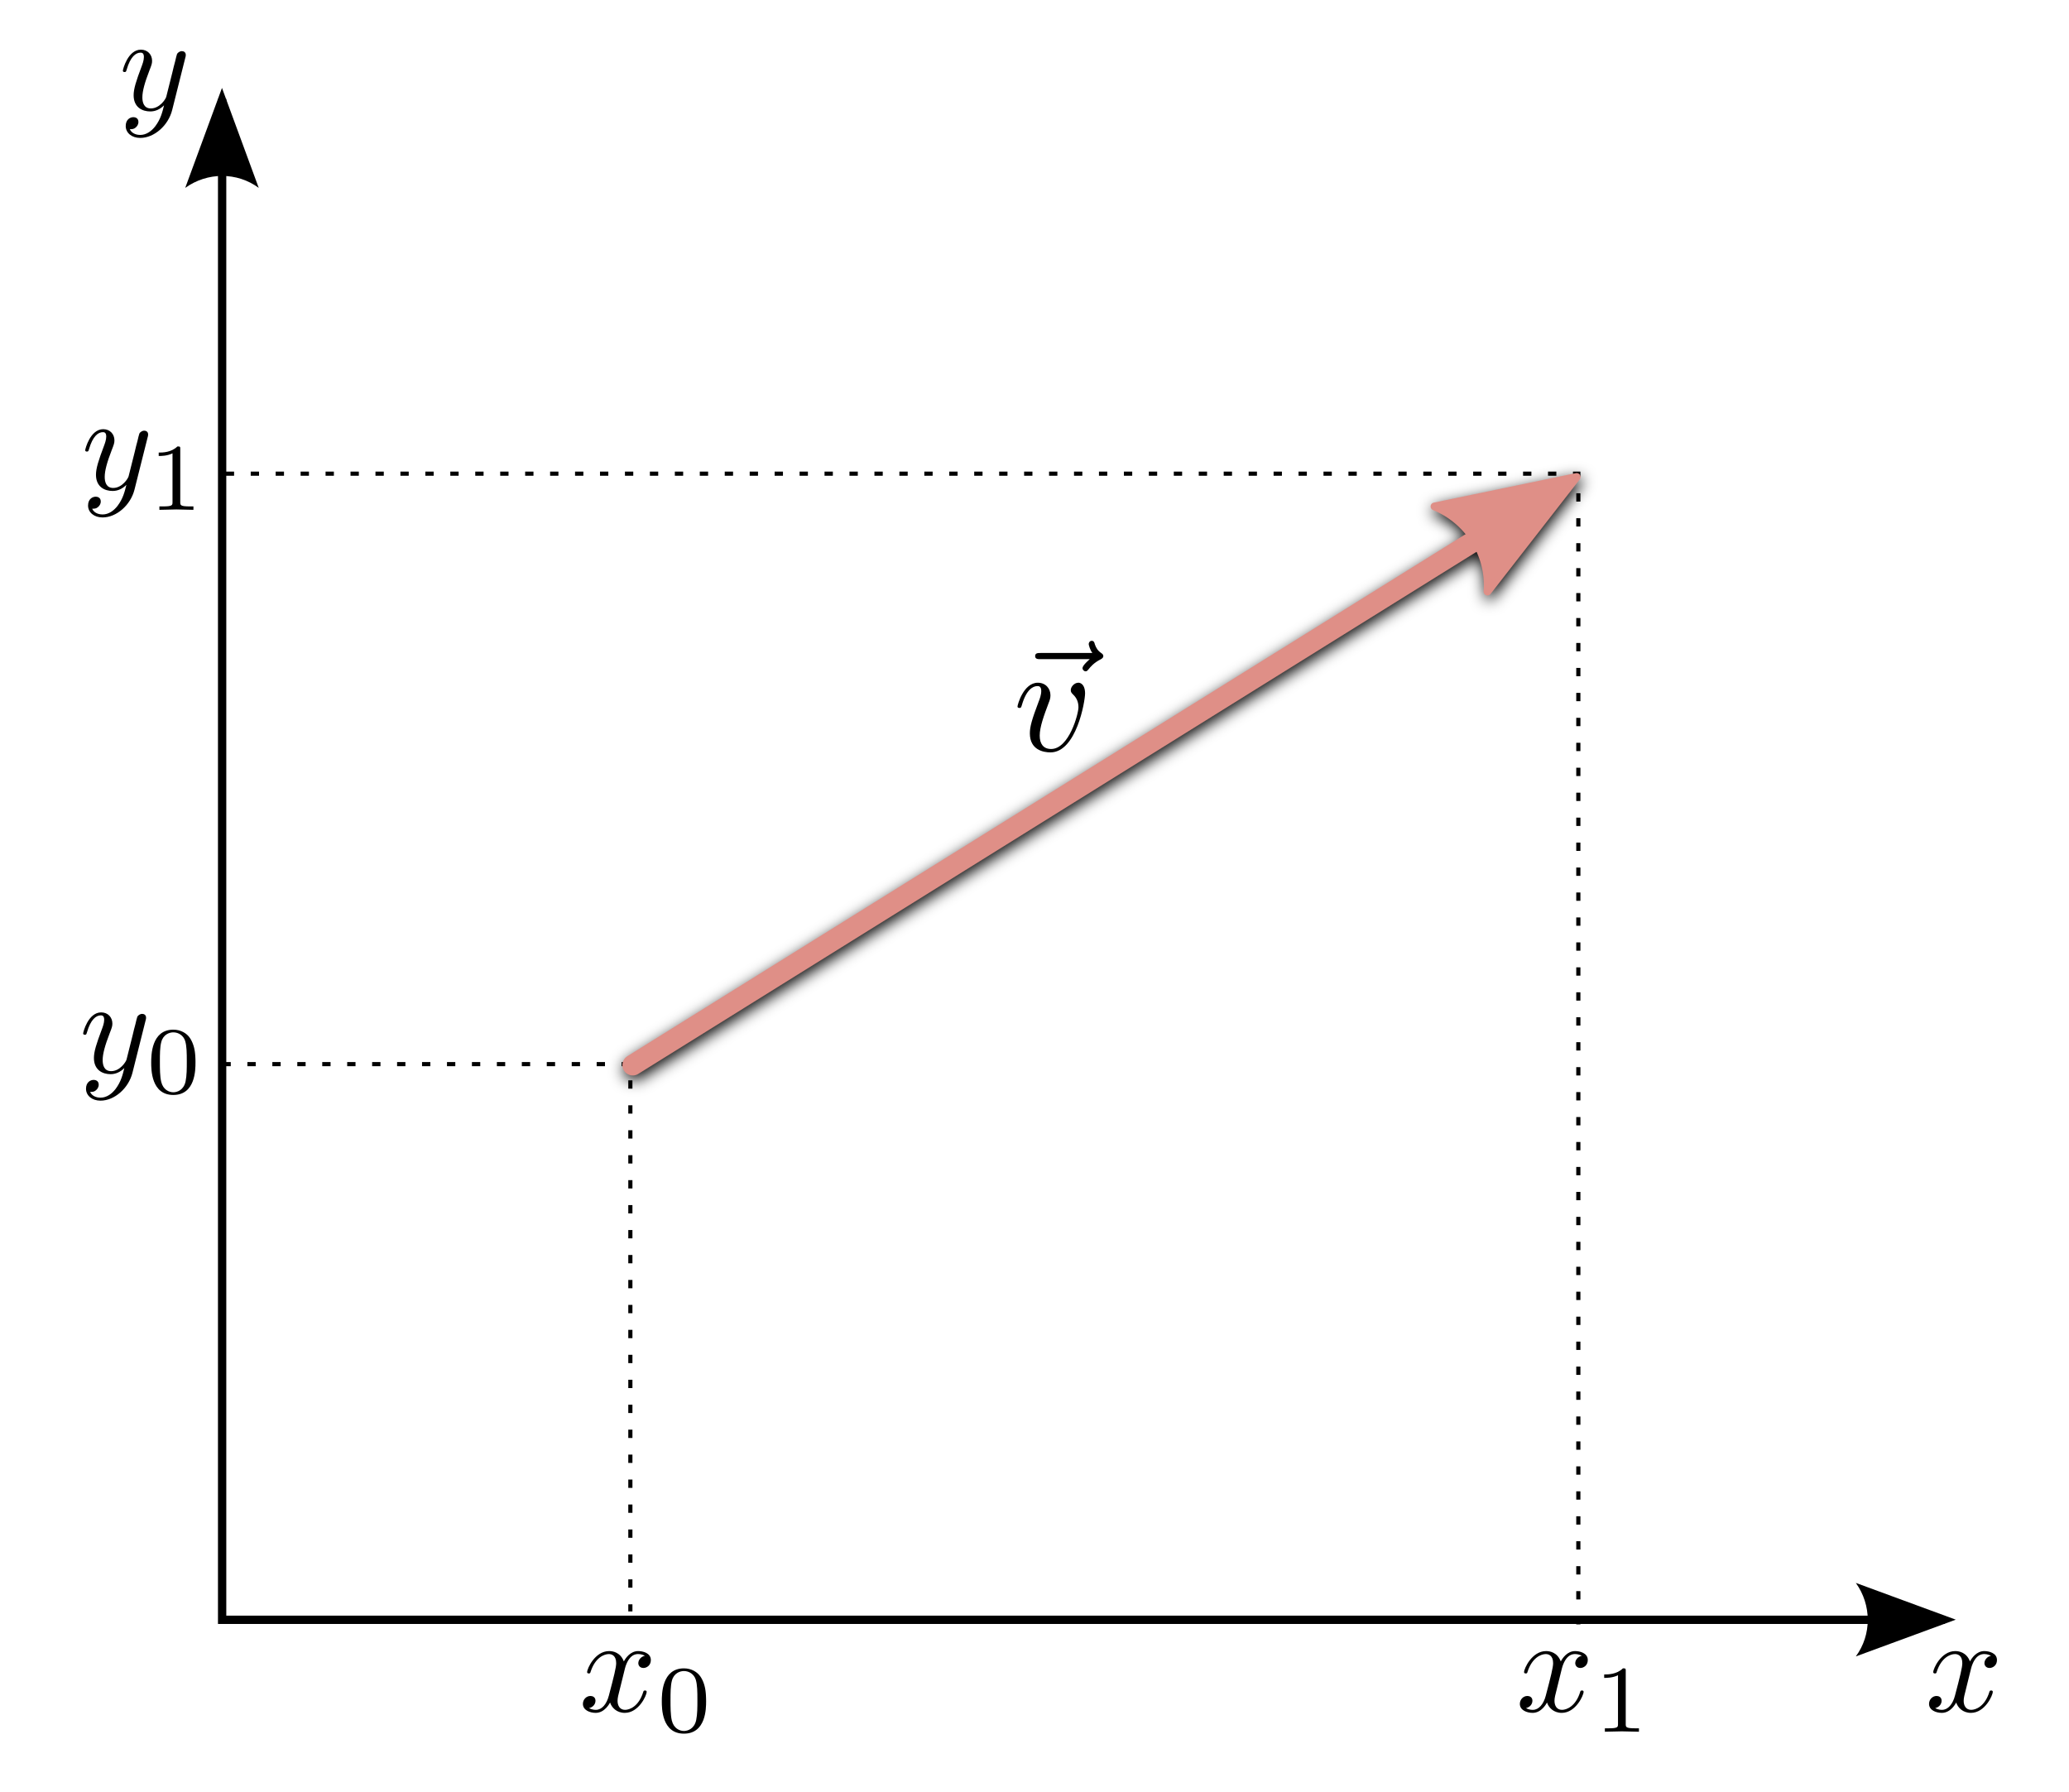
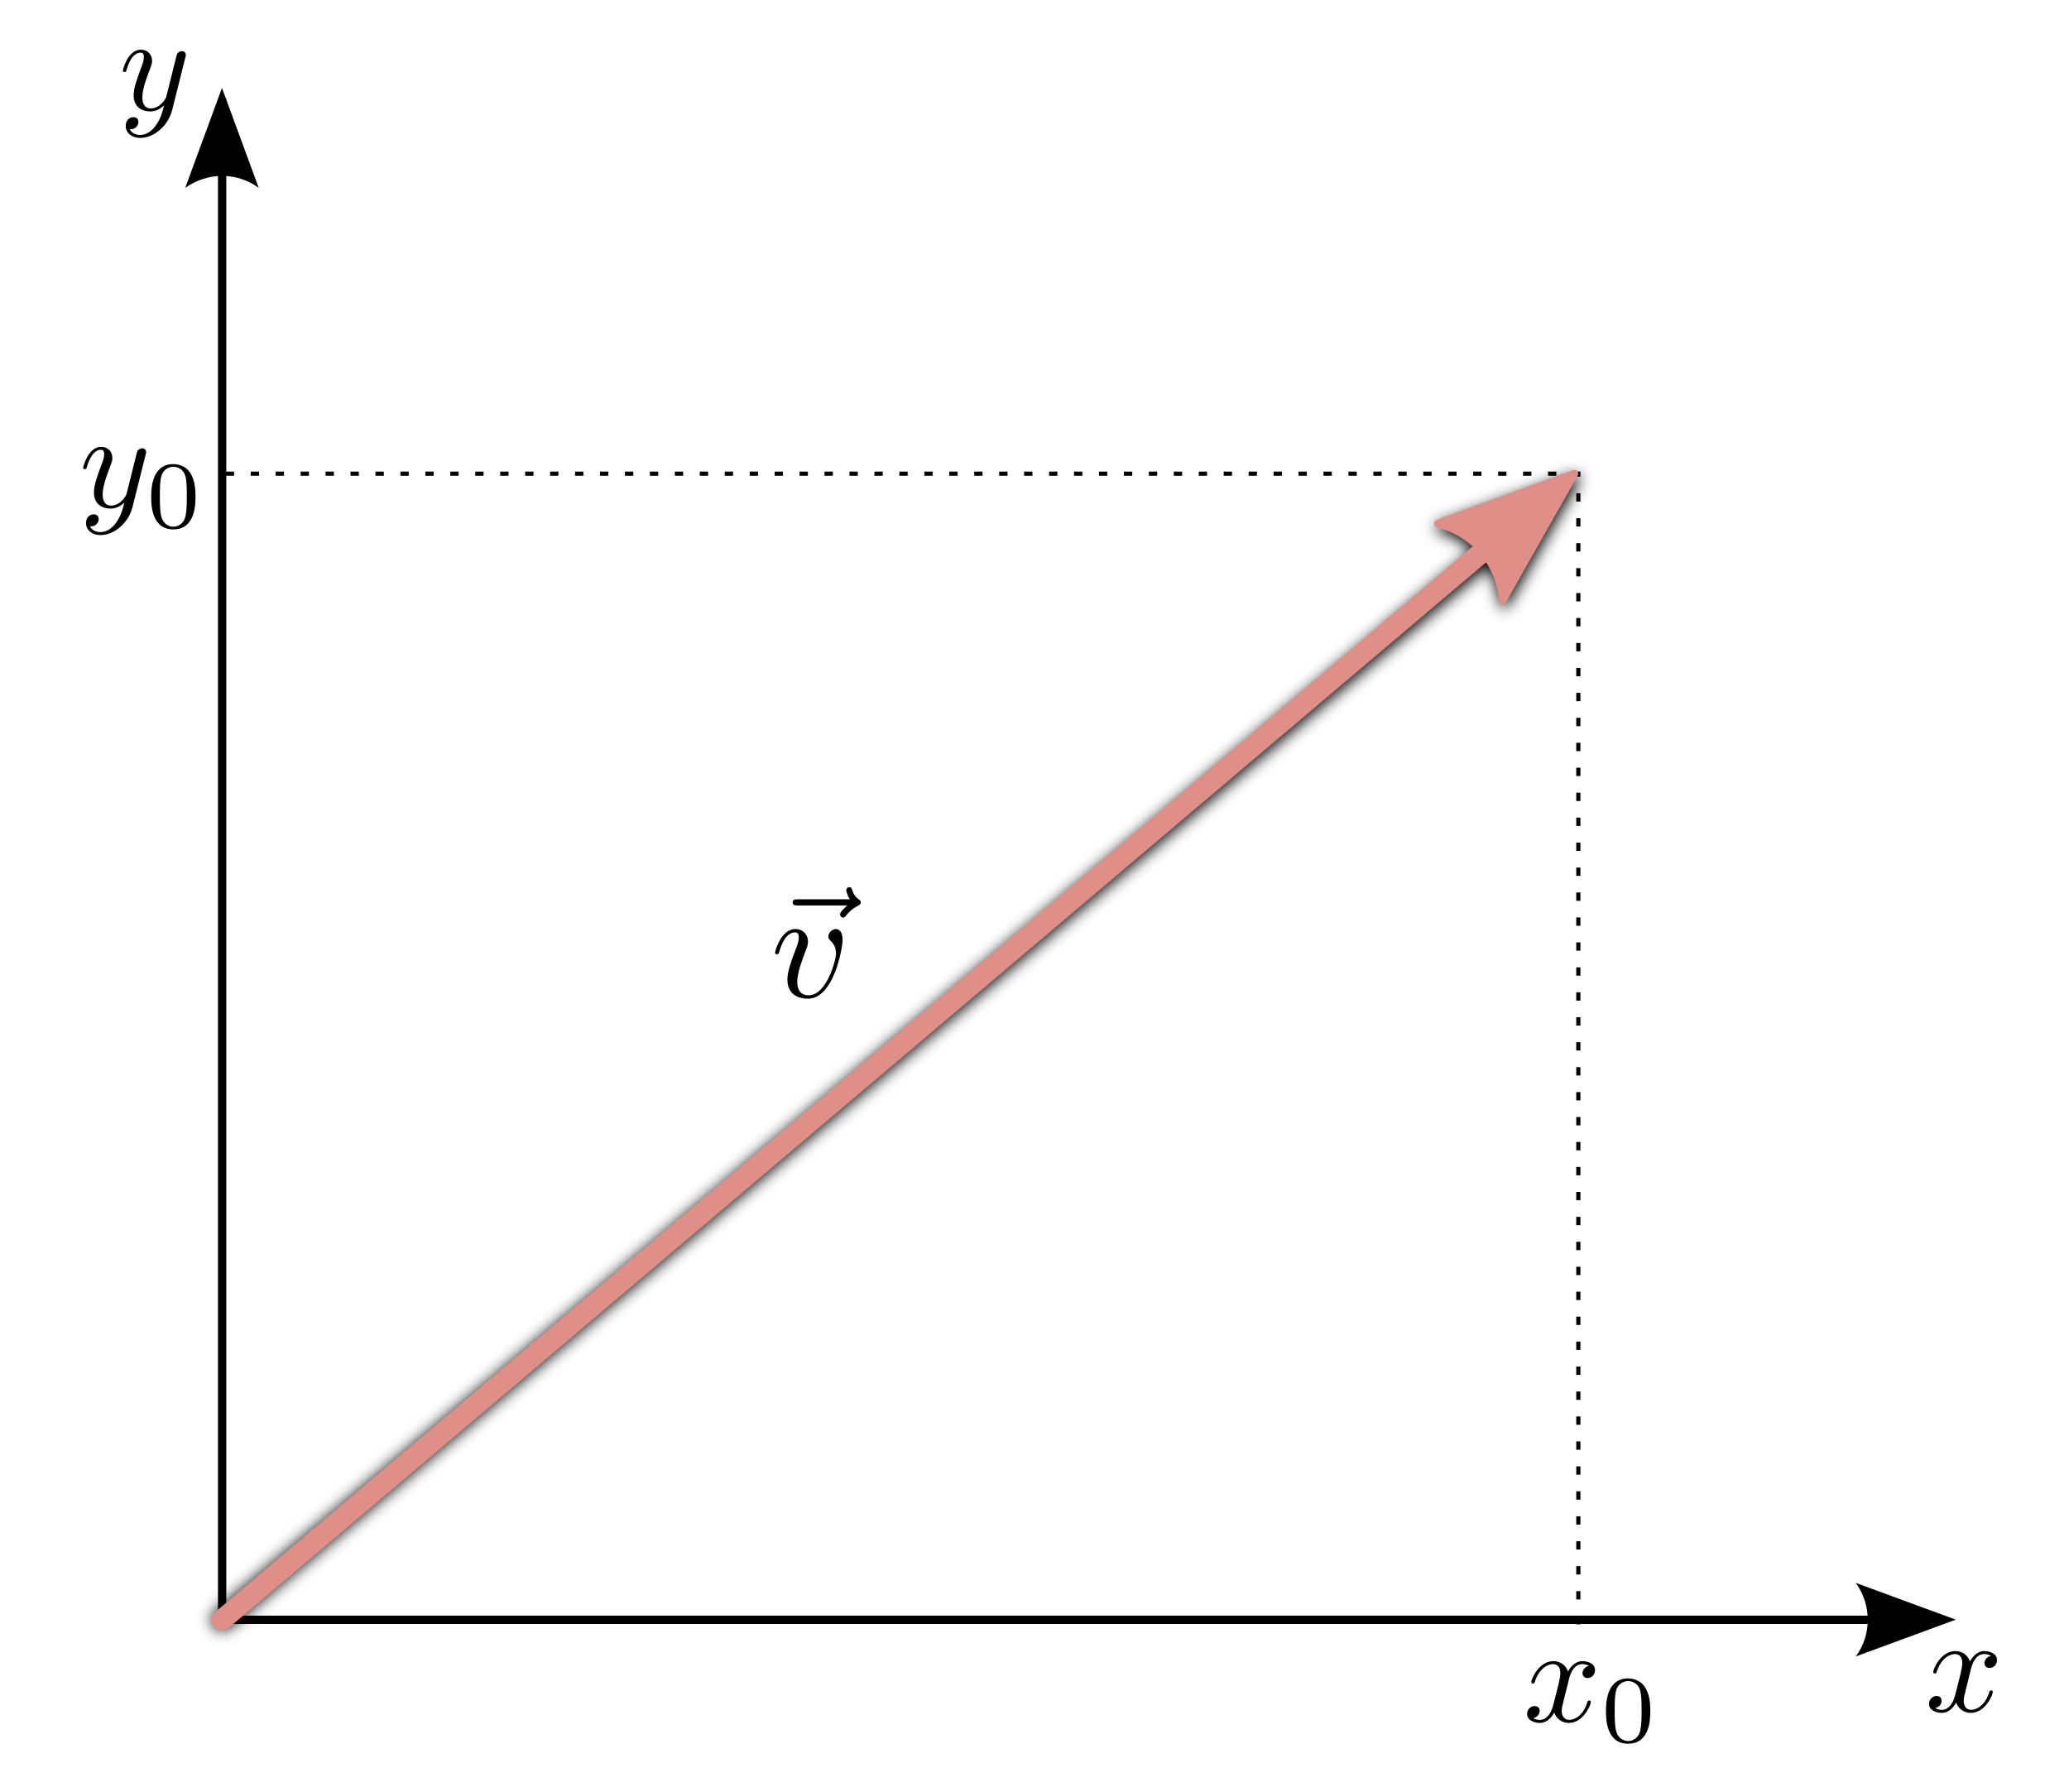
<svg xmlns="http://www.w3.org/2000/svg" width="497.594" height="430.885" id="svg2" version="1.1">
  <defs id="defs4">
    <marker orient="auto" refY="0.0" refX="0.0" id="Arrow2Mend" style="overflow:visible;">
      <path id="path4547" style="fill-rule:evenodd;stroke-width:0.625;stroke-linejoin:round;" d="M 8.719,4.034 L -2.207,0.016 L 8.719,-4.002 C 6.973,-1.63 6.983,1.616 8.719,4.034 z " transform="scale(0.6) rotate(180) translate(0,0)" />
    </marker>
    <marker orient="auto" refY="0.0" refX="0.0" id="Arrow1Mend" style="overflow:visible;">
      <path id="path4529" d="M 0.0,0.0 L 5.0,-5.0 L -12.5,0.0 L 5.0,5.0 L 0.0,0.0 z " style="fill-rule:evenodd;stroke:#000000;stroke-width:1.0pt;" transform="scale(0.4) rotate(180) translate(10,0)" />
    </marker>
    <marker orient="auto" refY="0" refX="0" id="Arrow2Lstart" style="overflow:visible">
      <path id="path3936" style="fill-rule:evenodd;stroke-width:0.625;stroke-linejoin:round" d="M 8.719,4.034 -2.207,0.016 8.719,-4.002 c -1.745,2.372 -1.735,5.617 -6e-7,8.035 z" transform="matrix(1.1,0,0,1.1,1.1,0)" />
    </marker>
    <marker orient="auto" refY="0" refX="0" id="Arrow2Lend" style="overflow:visible">
      <path id="path3939" style="fill-rule:evenodd;stroke-width:0.625;stroke-linejoin:round" d="M 8.719,4.034 -2.207,0.016 8.719,-4.002 c -1.745,2.372 -1.735,5.617 -6e-7,8.035 z" transform="matrix(-1.1,0,0,-1.1,-1.1,0)" />
    </marker>
    <marker orient="auto" refY="0" refX="0" id="Arrow1Lend" style="overflow:visible">
      <path id="path3762" d="M 0,0 5,-5 -12.5,0 5,5 0,0 z" style="fill-rule:evenodd;stroke:#000000;stroke-width:1pt" transform="matrix(-0.8,0,0,-0.8,-10,0)" />
    </marker>
    <marker orient="auto" refY="0" refX="0" id="Arrow1Lstart" style="overflow:visible">
      <path id="path3759" d="M 0,0 5,-5 -12.5,0 5,5 0,0 z" style="fill-rule:evenodd;stroke:#000000;stroke-width:1pt" transform="matrix(0.8,0,0,0.8,10,0)" />
    </marker>
    <marker orient="auto" refY="0" refX="0" id="Arrow2LendC" style="overflow:visible">
      <path id="path6982" style="stroke-linejoin:round;stroke:#6699cc;stroke-width:0.625;fill:#6699cc;fill-rule:evenodd" d="M 8.719,4.034 -2.207,0.016 8.719,-4.002 c -1.745,2.372 -1.735,5.617 -6e-7,8.035 z" transform="matrix(-1.1,0,0,-1.1,-1.1,0)" />
    </marker>
    <marker orient="auto" refY="0" refX="0" id="Arrow2LendCs" style="overflow:visible">
      <path id="path7087" style="stroke-linejoin:round;fill-rule:evenodd;stroke:#bec0fc;stroke-width:0.625;fill:#bec0fc" d="M 8.719,4.034 -2.207,0.016 8.719,-4.002 c -1.745,2.372 -1.735,5.617 -6e-7,8.035 z" transform="matrix(-1.1,0,0,-1.1,-1.1,0)" />
    </marker>
    <marker orient="auto" refY="0" refX="0" id="Arrow2LendCs-1" style="overflow:visible">
      <path id="path7087-5" style="fill:#bec0fc;fill-rule:evenodd;stroke:#bec0fc;stroke-width:0.625;stroke-linejoin:round" d="M 8.719,4.034 -2.207,0.016 8.719,-4.002 c -1.745,2.372 -1.735,5.617 -6e-7,8.035 z" transform="matrix(-1.1,0,0,-1.1,-1.1,0)" />
    </marker>
    <marker orient="auto" refY="0" refX="0" id="Arrow2LendCss" style="overflow:visible">
      <path id="path7414" style="stroke-linejoin:round;stroke:#000000;stroke-width:0.625;fill:#000000;fill-rule:evenodd" d="M 8.719,4.034 -2.207,0.016 8.719,-4.002 c -1.745,2.372 -1.735,5.617 -6e-7,8.035 z" transform="matrix(-1.1,0,0,-1.1,-1.1,0)" />
    </marker>
    <marker orient="auto" refY="0" refX="0" id="Arrow2LendCsD" style="overflow:visible">
      <path id="path7539" style="stroke-linejoin:round;stroke:#df8f87;stroke-width:0.625;fill:#df8f87;fill-rule:evenodd" d="M 8.719,4.034 -2.207,0.016 8.719,-4.002 c -1.745,2.372 -1.735,5.617 -6e-7,8.035 z" transform="matrix(-1.1,0,0,-1.1,-1.1,0)" />
    </marker>
    <marker orient="auto" refY="0.0" refX="0.0" id="Arrow2Mendn" style="overflow:visible;">
      <path id="path8476" style="stroke-linejoin:round;stroke:#df8f87;stroke-width:0.625;fill:#df8f87;fill-rule:evenodd" d="M 8.719,4.034 L -2.207,0.016 L 8.719,-4.002 C 6.973,-1.63 6.983,1.616 8.719,4.034 z " transform="scale(0.6) rotate(180) translate(0,0)" />
    </marker>
    <marker orient="auto" refY="0" refX="0" id="Arrow2Mendn-9" style="overflow:visible">
      <path id="path8476-1" style="fill:#df8f87;fill-rule:evenodd;stroke:#df8f87;stroke-width:0.625;stroke-linejoin:round" d="M 8.719,4.034 -2.207,0.016 8.719,-4.002 c -1.745,2.372 -1.735,5.617 -6e-7,8.035 z" transform="scale(-0.6,-0.6)" />
    </marker>
    <marker orient="auto" refY="0.0" refX="0.0" id="Arrow2MendnH" style="overflow:visible;">
      <path id="path8639" style="stroke-linejoin:round;fill-rule:evenodd;stroke:#000000;stroke-width:0.625;fill:#000000" d="M 8.719,4.034 L -2.207,0.016 L 8.719,-4.002 C 6.973,-1.63 6.983,1.616 8.719,4.034 z " transform="scale(0.6) rotate(180) translate(0,0)" />
    </marker>
    <filter id="filter8749">
      <feGaussianBlur stdDeviation="1.796" id="feGaussianBlur8751" />
    </filter>
  </defs>
  <g id="layer1" transform="translate(-78.00696,-157.139)">
-     <path style="fill:none;stroke:#000000;stroke-width:5;stroke-linecap:round;stroke-linejoin:miter;stroke-miterlimit:0;stroke-opacity:1;stroke-dasharray:none;marker-end:url(#Arrow2MendnH);filter:url(#filter8749)" d="M 230.543,414.355 451.956,276.474" id="path4753-8" />
+     <g id="g5019" transform="matrix(0.6195245,0,0,0.6195245,-87.67769,57.60809)">
+       <g id="g5021" transform="matrix(1.062992,0,0,-1.062992,-186.0236,789.2717)" xml:space="preserve" stroke-miterlimit="10.433" font-style="normal" font-variant="normal" font-weight="normal" font-stretch="normal" font-size-adjust="none" letter-spacing="normal" word-spacing="normal" style="font-style:normal;font-variant:normal;font-weight:normal;font-stretch:normal;letter-spacing:normal;word-spacing:normal;text-anchor:start;fill:none;stroke:#000000;stroke-width:1.614;stroke-linecap:butt;stroke-linejoin:miter;stroke-miterlimit:10.433;stroke-dasharray:none;stroke-dashoffset:0;stroke-opacity:1">
+         <path d="m 479.74,425.18 0.01,0.04 0.01,0.03 0.01,0.06 0.02,0.05 0.01,0.06 0.01,0.05 0.02,0.04 0.01,0.05 0.01,0.04 0.01,0.04 v 0.04 l 0.01,0.04 0.01,0.04 0.01,0.03 v 0.03 l 0.01,0.03 v 0.03 l 0.01,0.03 v 0.03 l 0.01,0.05 v 0.06 0.05 0.05 l 0.01,0.05 v 0.03 0.03 0.03 0.03 c 0,0.91 -0.69,1.35 -1.44,1.35 -0.5,0 -1.3,-0.3 -1.75,-1.05 -0.1,-0.25 -0.5,-1.78 -0.69,-2.69 -0.36,-1.29 -0.7,-2.64 -1,-3.98 l -2.25,-8.97 c -0.19,-0.75 -2.33,-4.23 -5.62,-4.23 -2.54,0 -3.1,2.18 -3.1,4.03 0,2.29 0.86,5.39 2.55,9.76 0.8,2.05 1,2.6 1,3.6 0,2.23 -1.59,4.07 -4.09,4.07 -4.74,0 -6.58,-7.21 -6.58,-7.67 0,-0.5 0.5,-0.5 0.61,-0.5 0.5,0 0.54,0.11 0.79,0.91 1.35,4.69 3.33,6.17 5.03,6.17 0.4,0 1.25,0 1.25,-1.59 0,-1.25 -0.5,-2.53 -0.85,-3.49 -1.99,-5.28 -2.9,-8.12 -2.9,-10.47 0,-4.42 3.15,-5.92 6.08,-5.92 1.96,0 3.64,0.85 5.03,2.24 -0.64,-2.58 -1.23,-5.03 -3.23,-7.68 -1.3,-1.68 -3.19,-3.14 -5.48,-3.14 -0.69,0 -2.94,0.16 -3.79,2.1 0.8,0 1.46,0 2.14,0.61 0.5,0.43 1,1.09 1,2.03 0,1.55 -1.34,1.75 -1.84,1.75 -1.14,0 -2.8,-0.8 -2.8,-3.24 0,-2.5 2.21,-4.34 5.29,-4.34 5.14,0 10.26,4.55 11.67,10.17 z" id="path5023" style="fill:#000000;stroke-width:0" />
+         <path d="m 497.98,409.87 v 0.71 l -0.02,0.68 -0.03,0.66 -0.04,0.64 -0.06,0.62 -0.07,0.6 -0.09,0.57 -0.11,0.56 -0.13,0.55 -0.15,0.53 -0.17,0.51 -0.19,0.5 -0.21,0.49 -0.24,0.48 -0.26,0.47 -0.14,0.23 -0.15,0.23 c -1.08,1.61 -3.23,3 -6.03,3 v -0.98 c 1.89,0 3.7,-1.14 4.33,-3.17 0.56,-1.88 0.59,-4.39 0.59,-7.43 0,-2.57 0,-5.15 -0.45,-7.34 -0.7,-3.17 -3.06,-3.94 -4.47,-3.94 v 0 c -1.59,0 -3.72,0.94 -4.42,3.8 -0.49,2.05 -0.49,4.91 -0.49,7.48 0,2.55 0,5.21 0.52,7.11 0.73,2.75 2.97,3.49 4.39,3.49 v 0.98 c -8.08,0 -8.08,-9.51 -8.08,-12.03 0,-2.5 0,-11.81 8.08,-11.81 8.09,0 8.09,9.31 8.09,11.81 z" id="path5025" style="fill:#000000;stroke-width:0" />
+       </g>
+     </g>
+     <path style="fill:none;stroke:#000000;stroke-width:5;stroke-linecap:round;stroke-linejoin:miter;stroke-miterlimit:0;stroke-dasharray:none;stroke-opacity:1;marker-end:url(#Arrow2MendnH);filter:url(#filter8749)" d="M 131.429,546.648 451.956,276.474" id="path4753-8" />
    <path style="fill:none;stroke:#000000;stroke-width:2;stroke-linecap:butt;stroke-linejoin:miter;stroke-miterlimit:4;stroke-opacity:1;stroke-dasharray:none;marker-start:url(#Arrow2Lstart);marker-end:url(#Arrow2Lend)" d="m 131.429,180.934 0,365.714 414.286,0" id="path2985" />
    <g id="g4950" transform="matrix(0.6195245,0,0,0.6195245,356.2555,347.1928)">
      <g id="content" transform="matrix(1.062992,0,0,-1.062992,-186.0236,789.2717)" xml:space="preserve" stroke-miterlimit="10.433" font-style="normal" font-variant="normal" font-weight="normal" font-stretch="normal" font-size-adjust="none" letter-spacing="normal" word-spacing="normal" style="font-style:normal;font-variant:normal;font-weight:normal;font-stretch:normal;letter-spacing:normal;word-spacing:normal;text-anchor:start;fill:none;stroke:#000000;stroke-width:1.614;stroke-linecap:butt;stroke-linejoin:miter;stroke-miterlimit:10.433;stroke-opacity:1;stroke-dasharray:none;stroke-dashoffset:0">
        <path d="m 472.16,421.25 0.03,0.13 0.04,0.15 0.04,0.16 0.04,0.18 0.06,0.19 0.06,0.21 0.06,0.22 0.07,0.22 0.08,0.23 0.09,0.24 0.1,0.25 0.1,0.24 0.11,0.25 0.12,0.25 0.13,0.25 0.14,0.25 0.15,0.24 0.15,0.24 0.17,0.23 0.18,0.22 0.18,0.22 0.2,0.2 0.21,0.19 0.22,0.18 0.23,0.16 0.25,0.14 0.12,0.07 0.13,0.06 0.14,0.05 0.13,0.05 0.14,0.05 0.14,0.04 0.15,0.03 0.15,0.03 0.15,0.02 0.16,0.02 0.16,0.01 0.16,0 c 0.25,0 1.44,0 2.48,-0.64 -1.39,-0.25 -2.39,-1.5 -2.39,-2.69 0,-0.79 0.55,-1.75 1.89,-1.75 1.1,0 2.69,0.89 2.69,2.89 0,2.6 -2.94,3.28 -4.63,3.28 -2.89,0 -4.64,-2.64 -5.23,-3.78 -1.25,3.28 -3.94,3.78 -5.37,3.78 -5.19,0 -8.04,-6.42 -8.04,-7.67 0,-0.5 0.5,-0.5 0.61,-0.5 0.39,0 0.55,0.11 0.64,0.55 1.69,5.28 4.99,6.53 6.68,6.53 0.95,0 2.68,-0.44 2.68,-3.33 0,-1.54 -0.84,-4.89 -2.68,-11.86 -0.8,-3.09 -2.54,-5.18 -4.74,-5.18 -0.3,0 -1.44,0 -2.48,0.65 1.25,0.24 2.34,1.28 2.34,2.69 0,1.34 -1.09,1.73 -1.84,1.73 -1.5,0 -2.75,-1.29 -2.75,-2.89 0,-2.28 2.5,-3.28 4.68,-3.28 3.3,0 5.08,3.49 5.24,3.78 0.59,-1.84 2.39,-3.78 5.37,-3.78 5.14,0 7.99,6.42 7.99,7.67 0,0.5 -0.45,0.5 -0.61,0.5 -0.44,0 -0.55,-0.2 -0.64,-0.54 -1.64,-5.33 -5.03,-6.53 -6.63,-6.53 -1.95,0 -2.75,1.59 -2.75,3.29 0,1.1 0.3,2.19 0.86,4.38 z" id="path4953" style="fill:#000000;stroke-width:0" />
      </g>
    </g>
    <g id="g4981" transform="matrix(0.6195245,0,0,0.6195245,-78.12743,-37.89548)">
      <g word-spacing="normal" letter-spacing="normal" font-size-adjust="none" font-stretch="normal" font-weight="normal" font-variant="normal" font-style="normal" stroke-miterlimit="10.433" xml:space="preserve" transform="matrix(1.062992,0,0,-1.062992,-186.0236,789.2717)" id="g4983" style="font-style:normal;font-variant:normal;font-weight:normal;font-stretch:normal;letter-spacing:normal;word-spacing:normal;text-anchor:start;fill:none;stroke:#000000;stroke-width:1.614;stroke-linecap:butt;stroke-linejoin:miter;stroke-miterlimit:10.433;stroke-opacity:1;stroke-dasharray:none;stroke-dashoffset:0">
        <path id="path4985" d="m 479.74,425.18 0.01,0.04 0.01,0.03 0.01,0.06 0.02,0.05 0.01,0.06 0.01,0.05 0.02,0.04 0.01,0.05 0.01,0.04 0.01,0.04 0,0.04 0.01,0.04 0.01,0.04 0.01,0.03 0,0.03 0.01,0.03 0,0.03 0.01,0.03 0,0.03 0.01,0.05 0,0.06 0,0.05 0,0.05 0.01,0.05 0,0.03 0,0.03 0,0.03 0,0.03 c 0,0.91 -0.69,1.35 -1.44,1.35 -0.5,0 -1.3,-0.3 -1.75,-1.05 -0.1,-0.25 -0.5,-1.78 -0.69,-2.69 -0.36,-1.29 -0.7,-2.64 -1,-3.98 l -2.25,-8.97 c -0.19,-0.75 -2.33,-4.23 -5.62,-4.23 -2.54,0 -3.1,2.18 -3.1,4.03 0,2.29 0.86,5.39 2.55,9.76 0.8,2.05 1,2.6 1,3.6 0,2.23 -1.59,4.07 -4.09,4.07 -4.74,0 -6.58,-7.21 -6.58,-7.67 0,-0.5 0.5,-0.5 0.61,-0.5 0.5,0 0.54,0.11 0.79,0.91 1.35,4.69 3.33,6.17 5.03,6.17 0.4,0 1.25,0 1.25,-1.59 0,-1.25 -0.5,-2.53 -0.85,-3.49 -1.99,-5.28 -2.9,-8.12 -2.9,-10.47 0,-4.42 3.15,-5.92 6.08,-5.92 1.96,0 3.64,0.85 5.03,2.24 -0.64,-2.58 -1.23,-5.03 -3.23,-7.68 -1.3,-1.68 -3.19,-3.14 -5.48,-3.14 -0.69,0 -2.94,0.16 -3.79,2.1 0.8,0 1.46,0 2.14,0.61 0.5,0.43 1,1.09 1,2.03 0,1.55 -1.34,1.75 -1.84,1.75 -1.14,0 -2.8,-0.8 -2.8,-3.24 0,-2.5 2.21,-4.34 5.29,-4.34 5.14,0 10.26,4.55 11.67,10.17 z" style="fill:#000000;stroke-width:0" />
      </g>
    </g>
-     <g id="g5019" transform="matrix(0.6195245,0,0,0.6195245,-87.67769,193.6081)">
-       <g id="g5021" transform="matrix(1.062992,0,0,-1.062992,-186.0236,789.2717)" xml:space="preserve" stroke-miterlimit="10.433" font-style="normal" font-variant="normal" font-weight="normal" font-stretch="normal" font-size-adjust="none" letter-spacing="normal" word-spacing="normal" style="font-style:normal;font-variant:normal;font-weight:normal;font-stretch:normal;letter-spacing:normal;word-spacing:normal;text-anchor:start;fill:none;stroke:#000000;stroke-width:1.614;stroke-linecap:butt;stroke-linejoin:miter;stroke-miterlimit:10.433;stroke-opacity:1;stroke-dasharray:none;stroke-dashoffset:0">
-         <path d="m 479.74,425.18 0.01,0.04 0.01,0.03 0.01,0.06 0.02,0.05 0.01,0.06 0.01,0.05 0.02,0.04 0.01,0.05 0.01,0.04 0.01,0.04 0,0.04 0.01,0.04 0.01,0.04 0.01,0.03 0,0.03 0.01,0.03 0,0.03 0.01,0.03 0,0.03 0.01,0.05 0,0.06 0,0.05 0,0.05 0.01,0.05 0,0.03 0,0.03 0,0.03 0,0.03 c 0,0.91 -0.69,1.35 -1.44,1.35 -0.5,0 -1.3,-0.3 -1.75,-1.05 -0.1,-0.25 -0.5,-1.78 -0.69,-2.69 -0.36,-1.29 -0.7,-2.64 -1,-3.98 l -2.25,-8.97 c -0.19,-0.75 -2.33,-4.23 -5.62,-4.23 -2.54,0 -3.1,2.18 -3.1,4.03 0,2.29 0.86,5.39 2.55,9.76 0.8,2.05 1,2.6 1,3.6 0,2.23 -1.59,4.07 -4.09,4.07 -4.74,0 -6.58,-7.21 -6.58,-7.67 0,-0.5 0.5,-0.5 0.61,-0.5 0.5,0 0.54,0.11 0.79,0.91 1.35,4.69 3.33,6.17 5.03,6.17 0.4,0 1.25,0 1.25,-1.59 0,-1.25 -0.5,-2.53 -0.85,-3.49 -1.99,-5.28 -2.9,-8.12 -2.9,-10.47 0,-4.42 3.15,-5.92 6.08,-5.92 1.96,0 3.64,0.85 5.03,2.24 -0.64,-2.58 -1.23,-5.03 -3.23,-7.68 -1.3,-1.68 -3.19,-3.14 -5.48,-3.14 -0.69,0 -2.94,0.16 -3.79,2.1 0.8,0 1.46,0 2.14,0.61 0.5,0.43 1,1.09 1,2.03 0,1.55 -1.34,1.75 -1.84,1.75 -1.14,0 -2.8,-0.8 -2.8,-3.24 0,-2.5 2.21,-4.34 5.29,-4.34 5.14,0 10.26,4.55 11.67,10.17 z" id="path5023" style="fill:#000000;stroke-width:0" />
-         <path d="m 497.98,409.87 0,0.71 -0.02,0.68 -0.03,0.66 -0.04,0.64 -0.06,0.62 -0.07,0.6 -0.09,0.57 -0.11,0.56 -0.13,0.55 -0.15,0.53 -0.17,0.51 -0.19,0.5 -0.21,0.49 -0.24,0.48 -0.26,0.47 -0.14,0.23 -0.15,0.23 c -1.08,1.61 -3.23,3 -6.03,3 v -0.98 c 1.89,0 3.7,-1.14 4.33,-3.17 0.56,-1.88 0.59,-4.39 0.59,-7.43 0,-2.57 0,-5.15 -0.45,-7.34 -0.7,-3.17 -3.06,-3.94 -4.47,-3.94 h 0 c -1.59,0 -3.72,0.94 -4.42,3.8 -0.49,2.05 -0.49,4.91 -0.49,7.48 0,2.55 0,5.21 0.52,7.11 0.73,2.75 2.97,3.49 4.39,3.49 v 0.98 c -8.08,0 -8.08,-9.51 -8.08,-12.03 0,-2.5 0,-11.81 8.08,-11.81 8.09,0 8.09,9.31 8.09,11.81 z" id="path5025" style="fill:#000000;stroke-width:0" />
+     <g id="g5187" transform="matrix(0.6195245,0,0,0.6195245,259.5876,349.6121)">
+       <g word-spacing="normal" letter-spacing="normal" font-size-adjust="none" font-stretch="normal" font-weight="normal" font-variant="normal" font-style="normal" stroke-miterlimit="10.433" xml:space="preserve" transform="matrix(1.062992,0,0,-1.062992,-186.0236,789.2717)" id="g5189" style="font-style:normal;font-variant:normal;font-weight:normal;font-stretch:normal;letter-spacing:normal;word-spacing:normal;text-anchor:start;fill:none;stroke:#000000;stroke-width:1.614;stroke-linecap:butt;stroke-linejoin:miter;stroke-miterlimit:10.433;stroke-dasharray:none;stroke-dashoffset:0;stroke-opacity:1">
+         <path id="path5191" d="m 472.16,421.25 0.03,0.13 0.04,0.15 0.04,0.16 0.04,0.18 0.06,0.19 0.06,0.21 0.06,0.22 0.07,0.22 0.08,0.23 0.09,0.24 0.1,0.25 0.1,0.24 0.11,0.25 0.12,0.25 0.13,0.25 0.14,0.25 0.15,0.24 0.15,0.24 0.17,0.23 0.18,0.22 0.18,0.22 0.2,0.2 0.21,0.19 0.22,0.18 0.23,0.16 0.25,0.14 0.12,0.07 0.13,0.06 0.14,0.05 0.13,0.05 0.14,0.05 0.14,0.04 0.15,0.03 0.15,0.03 0.15,0.02 0.16,0.02 0.16,0.01 h 0.16 c 0.25,0 1.44,0 2.48,-0.64 -1.39,-0.25 -2.39,-1.5 -2.39,-2.69 0,-0.79 0.55,-1.75 1.89,-1.75 1.1,0 2.69,0.89 2.69,2.89 0,2.6 -2.94,3.28 -4.63,3.28 -2.89,0 -4.64,-2.64 -5.23,-3.78 -1.25,3.28 -3.94,3.78 -5.37,3.78 -5.19,0 -8.04,-6.42 -8.04,-7.67 0,-0.5 0.5,-0.5 0.61,-0.5 0.39,0 0.55,0.11 0.64,0.55 1.69,5.28 4.99,6.53 6.68,6.53 0.95,0 2.68,-0.44 2.68,-3.33 0,-1.54 -0.84,-4.89 -2.68,-11.86 -0.8,-3.09 -2.54,-5.18 -4.74,-5.18 -0.3,0 -1.44,0 -2.48,0.65 1.25,0.24 2.34,1.28 2.34,2.69 0,1.34 -1.09,1.73 -1.84,1.73 -1.5,0 -2.75,-1.29 -2.75,-2.89 0,-2.28 2.5,-3.28 4.68,-3.28 3.3,0 5.08,3.49 5.24,3.78 0.59,-1.84 2.39,-3.78 5.37,-3.78 5.14,0 7.99,6.42 7.99,7.67 0,0.5 -0.45,0.5 -0.61,0.5 -0.44,0 -0.55,-0.2 -0.64,-0.54 -1.64,-5.33 -5.03,-6.53 -6.63,-6.53 -1.95,0 -2.75,1.59 -2.75,3.29 0,1.1 0.3,2.19 0.86,4.38 z" style="fill:#000000;stroke-width:0" />
+         <path id="path5193" d="m 501.95,409.87 -0.01,0.71 -0.02,0.68 -0.03,0.66 -0.04,0.64 -0.06,0.62 -0.07,0.6 -0.09,0.57 -0.11,0.56 -0.13,0.55 -0.15,0.53 -0.17,0.51 -0.19,0.5 -0.21,0.49 -0.24,0.48 -0.26,0.47 -0.14,0.23 -0.15,0.23 c -1.08,1.61 -3.23,3 -6.03,3 v -0.98 c 1.89,0 3.7,-1.14 4.33,-3.17 0.56,-1.88 0.59,-4.39 0.59,-7.43 0,-2.57 0,-5.15 -0.45,-7.34 -0.7,-3.17 -3.06,-3.94 -4.47,-3.94 v 0 c -1.59,0 -3.72,0.94 -4.42,3.8 -0.48,2.05 -0.48,4.91 -0.48,7.48 0,2.55 0,5.21 0.51,7.11 0.74,2.75 2.97,3.49 4.39,3.49 v 0.98 c -8.08,0 -8.08,-9.51 -8.08,-12.03 0,-2.5 0,-11.81 8.08,-11.81 8.1,0 8.1,9.31 8.1,11.81 z" style="fill:#000000;stroke-width:0" />
      </g>
    </g>
-     <g id="g5067" transform="matrix(0.6195245,0,0,0.6195245,-87.18378,53.36673)">
-       <g word-spacing="normal" letter-spacing="normal" font-size-adjust="none" font-stretch="normal" font-weight="normal" font-variant="normal" font-style="normal" stroke-miterlimit="10.433" xml:space="preserve" transform="matrix(1.062992,0,0,-1.062992,-186.0236,789.2717)" id="g5069" style="font-style:normal;font-variant:normal;font-weight:normal;font-stretch:normal;letter-spacing:normal;word-spacing:normal;text-anchor:start;fill:none;stroke:#000000;stroke-width:1.614;stroke-linecap:butt;stroke-linejoin:miter;stroke-miterlimit:10.433;stroke-opacity:1;stroke-dasharray:none;stroke-dashoffset:0">
-         <path id="path5071" d="m 479.74,425.18 0.01,0.04 0.01,0.03 0.01,0.06 0.02,0.05 0.01,0.06 0.01,0.05 0.02,0.04 0.01,0.05 0.01,0.04 0.01,0.04 0,0.04 0.01,0.04 0.01,0.04 0.01,0.03 0,0.03 0.01,0.03 0,0.03 0.01,0.03 0,0.03 0.01,0.05 0,0.06 0,0.05 0,0.05 0.01,0.05 0,0.03 0,0.03 0,0.03 0,0.03 c 0,0.91 -0.69,1.35 -1.44,1.35 -0.5,0 -1.3,-0.3 -1.75,-1.05 -0.1,-0.25 -0.5,-1.78 -0.69,-2.69 -0.36,-1.29 -0.7,-2.64 -1,-3.98 l -2.25,-8.97 c -0.19,-0.75 -2.33,-4.23 -5.62,-4.23 -2.54,0 -3.1,2.18 -3.1,4.03 0,2.29 0.86,5.39 2.55,9.76 0.8,2.05 1,2.6 1,3.6 0,2.23 -1.59,4.07 -4.09,4.07 -4.74,0 -6.58,-7.21 -6.58,-7.67 0,-0.5 0.5,-0.5 0.61,-0.5 0.5,0 0.54,0.11 0.79,0.91 1.35,4.69 3.33,6.17 5.03,6.17 0.4,0 1.25,0 1.25,-1.59 0,-1.25 -0.5,-2.53 -0.85,-3.49 -1.99,-5.28 -2.9,-8.12 -2.9,-10.47 0,-4.42 3.15,-5.92 6.08,-5.92 1.96,0 3.64,0.85 5.03,2.24 -0.64,-2.58 -1.23,-5.03 -3.23,-7.68 -1.3,-1.68 -3.19,-3.14 -5.48,-3.14 -0.69,0 -2.94,0.16 -3.79,2.1 0.8,0 1.46,0 2.14,0.61 0.5,0.43 1,1.09 1,2.03 0,1.55 -1.34,1.75 -1.84,1.75 -1.14,0 -2.8,-0.8 -2.8,-3.24 0,-2.5 2.21,-4.34 5.29,-4.34 5.14,0 10.26,4.55 11.67,10.17 z" style="fill:#000000;stroke-width:0" />
-         <path id="path5073" d="m 491.67,420.92 0,0.04 0,0.04 0,0.05 0,0.04 0,0.03 0,0.04 0,0.04 0,0.03 0,0.04 -0.01,0.03 0,0.03 0,0.03 0,0.03 -0.01,0.03 0,0.03 0,0.02 -0.01,0.03 0,0.02 -0.01,0.03 0,0.02 -0.02,0.04 -0.01,0.04 -0.02,0.03 -0.02,0.03 -0.02,0.03 -0.02,0.03 -0.03,0.02 -0.03,0.02 -0.03,0.02 -0.04,0.01 -0.04,0.01 -0.05,0.02 -0.02,0 -0.02,0 -0.03,0.01 -0.03,0 -0.02,0.01 -0.03,0 -0.03,0 -0.03,0 -0.03,0 -0.04,0.01 -0.03,0 -0.04,0 -0.03,0 -0.04,0 -0.04,0 -0.04,0 -0.04,0 -0.05,0 -0.04,0 -0.05,0 c -2.23,-2.2 -5.39,-2.23 -6.82,-2.23 v -1.25 c 0.84,0 3.14,0 5.04,0.97 v -17.77 c 0,-1.16 0,-1.61 -3.48,-1.61 h -1.31 v -1.25 c 0.62,0.03 4.9,0.14 6.2,0.14 1.08,0 5.47,-0.11 6.23,-0.14 v 1.25 h -1.32 c -3.49,0 -3.49,0.45 -3.49,1.61 z" style="fill:#000000;stroke-width:0" />
+     <path style="fill:none;stroke:#000000;stroke-width:1;stroke-linecap:butt;stroke-linejoin:miter;stroke-miterlimit:4;stroke-opacity:1;stroke-dasharray:2, 4;stroke-dashoffset:0" d="m 132.306,271.041 325.29,0 0,277.035" id="path3912" />
+     <g id="g5080" transform="matrix(1.20637,0,0,1.20637,55.03498,248.3085)">
+       <g word-spacing="normal" letter-spacing="normal" font-size-adjust="none" font-stretch="normal" font-weight="normal" font-variant="normal" font-style="normal" stroke-miterlimit="10.433" xml:space="preserve" transform="matrix(0.6155494,0,0,-0.6155494,-107.7211,373.1957)" id="g5082" style="font-style:normal;font-variant:normal;font-weight:normal;font-stretch:normal;letter-spacing:normal;word-spacing:normal;text-anchor:start;fill:none;stroke:#000000;stroke-width:0.829;stroke-linecap:butt;stroke-linejoin:miter;stroke-miterlimit:10.433;stroke-dasharray:none;stroke-dashoffset:0;stroke-opacity:1">
+         <path id="path5084" d="m 480.35,435.84 -0.07,-0.06 -0.07,-0.07 -0.07,-0.07 -0.09,-0.07 -0.08,-0.08 -0.09,-0.08 -0.09,-0.09 -0.09,-0.08 -0.1,-0.09 -0.1,-0.1 -0.19,-0.19 -0.2,-0.19 -0.19,-0.21 -0.09,-0.1 -0.09,-0.1 -0.09,-0.1 -0.08,-0.11 -0.08,-0.1 -0.08,-0.1 -0.07,-0.1 -0.06,-0.1 -0.06,-0.1 -0.05,-0.1 -0.05,-0.1 -0.04,-0.09 -0.03,-0.09 -0.02,-0.1 -0.02,-0.08 v -0.09 c 0,-0.5 0.5,-1 1,-1 0.45,0 0.7,0.36 0.95,0.66 0.59,0.75 1.74,2.14 3.94,3.23 0.34,0.21 0.84,0.46 0.84,1.05 0,0.5 -0.34,0.75 -0.7,1 -1.09,0.75 -1.64,1.64 -2.05,2.83 -0.09,0.45 -0.29,1.11 -0.98,1.11 -0.71,0 -1,-0.66 -1,-1.05 0,-0.25 0.39,-1.84 1.19,-2.89 h -16.79 c -0.84,0 -1.75,0 -1.75,-1 0,-1 0.91,-1 1.75,-1 z" style="fill:#000000;stroke-width:0" />
+         <path id="path5086" d="m 478.83,424.73 v 0.12 l -0.01,0.13 v 0.12 l -0.01,0.11 v 0.12 l -0.01,0.11 -0.02,0.11 -0.01,0.1 -0.03,0.21 -0.04,0.19 -0.04,0.18 -0.05,0.18 -0.05,0.16 -0.06,0.16 -0.06,0.15 -0.07,0.13 -0.07,0.13 -0.07,0.12 -0.08,0.12 -0.08,0.1 -0.08,0.1 -0.09,0.09 -0.09,0.08 -0.09,0.07 -0.09,0.07 -0.09,0.06 -0.09,0.05 -0.09,0.05 -0.09,0.04 -0.1,0.03 -0.09,0.03 -0.09,0.03 -0.09,0.01 -0.09,0.02 h -0.08 -0.09 c -1.25,0 -2.44,-1.29 -2.44,-2.39 0,-0.64 0.25,-0.93 0.8,-1.48 1.05,-1 1.69,-2.3 1.69,-4.09 0,-2.1 -3.03,-13.5 -8.86,-13.5 -2.55,0 -3.69,1.75 -3.69,4.32 0,2.8 1.34,6.44 2.89,10.57 0.35,0.86 0.59,1.54 0.59,2.5 0,2.23 -1.59,4.07 -4.09,4.07 -4.67,0 -6.58,-7.21 -6.58,-7.67 0,-0.5 0.5,-0.5 0.61,-0.5 0.5,0 0.55,0.11 0.8,0.91 1.44,5.03 3.58,6.17 5.03,6.17 0.39,0 1.25,0 1.25,-1.59 0,-1.25 -0.5,-2.6 -0.86,-3.49 -2.19,-5.78 -2.83,-8.08 -2.83,-10.22 0,-5.37 4.38,-6.17 6.67,-6.17 8.38,0 11.21,16.49 11.21,19.08 z" style="fill:#000000;stroke-width:0" />
      </g>
    </g>
-     <g id="g5123" transform="matrix(0.6195245,0,0,0.6195245,257.8461,347.1928)">
-       <g id="g5125" transform="matrix(1.062992,0,0,-1.062992,-186.0236,789.2717)" xml:space="preserve" stroke-miterlimit="10.433" font-style="normal" font-variant="normal" font-weight="normal" font-stretch="normal" font-size-adjust="none" letter-spacing="normal" word-spacing="normal" style="font-style:normal;font-variant:normal;font-weight:normal;font-stretch:normal;letter-spacing:normal;word-spacing:normal;text-anchor:start;fill:none;stroke:#000000;stroke-width:1.614;stroke-linecap:butt;stroke-linejoin:miter;stroke-miterlimit:10.433;stroke-opacity:1;stroke-dasharray:none;stroke-dashoffset:0">
-         <path d="m 472.16,421.25 0.03,0.13 0.04,0.15 0.04,0.16 0.04,0.18 0.06,0.19 0.06,0.21 0.06,0.22 0.07,0.22 0.08,0.23 0.09,0.24 0.1,0.25 0.1,0.24 0.11,0.25 0.12,0.25 0.13,0.25 0.14,0.25 0.15,0.24 0.15,0.24 0.17,0.23 0.18,0.22 0.18,0.22 0.2,0.2 0.21,0.19 0.22,0.18 0.23,0.16 0.25,0.14 0.12,0.07 0.13,0.06 0.14,0.05 0.13,0.05 0.14,0.05 0.14,0.04 0.15,0.03 0.15,0.03 0.15,0.02 0.16,0.02 0.16,0.01 0.16,0 c 0.25,0 1.44,0 2.48,-0.64 -1.39,-0.25 -2.39,-1.5 -2.39,-2.69 0,-0.79 0.55,-1.75 1.89,-1.75 1.1,0 2.69,0.89 2.69,2.89 0,2.6 -2.94,3.28 -4.63,3.28 -2.89,0 -4.64,-2.64 -5.23,-3.78 -1.25,3.28 -3.94,3.78 -5.37,3.78 -5.19,0 -8.04,-6.42 -8.04,-7.67 0,-0.5 0.5,-0.5 0.61,-0.5 0.39,0 0.55,0.11 0.64,0.55 1.69,5.28 4.99,6.53 6.68,6.53 0.95,0 2.68,-0.44 2.68,-3.33 0,-1.54 -0.84,-4.89 -2.68,-11.86 -0.8,-3.09 -2.54,-5.18 -4.74,-5.18 -0.3,0 -1.44,0 -2.48,0.65 1.25,0.24 2.34,1.28 2.34,2.69 0,1.34 -1.09,1.73 -1.84,1.73 -1.5,0 -2.75,-1.29 -2.75,-2.89 0,-2.28 2.5,-3.28 4.68,-3.28 3.3,0 5.08,3.49 5.24,3.78 0.59,-1.84 2.39,-3.78 5.37,-3.78 5.14,0 7.99,6.42 7.99,7.67 0,0.5 -0.45,0.5 -0.61,0.5 -0.44,0 -0.55,-0.2 -0.64,-0.54 -1.64,-5.33 -5.03,-6.53 -6.63,-6.53 -1.95,0 -2.75,1.59 -2.75,3.29 0,1.1 0.3,2.19 0.86,4.38 z" id="path5127" style="fill:#000000;stroke-width:0" />
-         <path d="m 495.63,420.92 0,0.04 0,0.04 0,0.05 0,0.04 0,0.03 0,0.04 0,0.04 0,0.03 0,0.04 0,0.03 -0.01,0.03 0,0.03 0,0.03 -0.01,0.03 0,0.03 0,0.02 -0.01,0.03 0,0.02 -0.01,0.03 0,0.02 -0.01,0.04 -0.02,0.04 -0.02,0.03 -0.02,0.03 -0.02,0.03 -0.02,0.03 -0.03,0.02 -0.03,0.02 -0.03,0.02 -0.04,0.01 -0.04,0.01 -0.05,0.02 -0.02,0 -0.02,0 -0.03,0.01 -0.03,0 -0.02,0.01 -0.03,0 -0.03,0 -0.03,0 -0.03,0 -0.04,0.01 -0.03,0 -0.04,0 -0.03,0 -0.04,0 -0.04,0 -0.04,0 -0.04,0 -0.04,0 -0.05,0 -0.04,0 c -2.24,-2.2 -5.39,-2.23 -6.83,-2.23 v -1.25 c 0.84,0 3.14,0 5.04,0.97 v -17.77 c 0,-1.16 0,-1.61 -3.48,-1.61 h -1.31 v -1.25 c 0.62,0.03 4.9,0.14 6.2,0.14 1.08,0 5.47,-0.11 6.24,-0.14 v 1.25 h -1.33 c -3.49,0 -3.49,0.45 -3.49,1.61 z" id="path5129" style="fill:#000000;stroke-width:0" />
-       </g>
-     </g>
-     <g id="g5187" transform="matrix(0.6195245,0,0,0.6195245,32.51323,347.1928)">
-       <g word-spacing="normal" letter-spacing="normal" font-size-adjust="none" font-stretch="normal" font-weight="normal" font-variant="normal" font-style="normal" stroke-miterlimit="10.433" xml:space="preserve" transform="matrix(1.062992,0,0,-1.062992,-186.0236,789.2717)" id="g5189" style="font-style:normal;font-variant:normal;font-weight:normal;font-stretch:normal;letter-spacing:normal;word-spacing:normal;text-anchor:start;fill:none;stroke:#000000;stroke-width:1.614;stroke-linecap:butt;stroke-linejoin:miter;stroke-miterlimit:10.433;stroke-opacity:1;stroke-dasharray:none;stroke-dashoffset:0">
-         <path id="path5191" d="m 472.16,421.25 0.03,0.13 0.04,0.15 0.04,0.16 0.04,0.18 0.06,0.19 0.06,0.21 0.06,0.22 0.07,0.22 0.08,0.23 0.09,0.24 0.1,0.25 0.1,0.24 0.11,0.25 0.12,0.25 0.13,0.25 0.14,0.25 0.15,0.24 0.15,0.24 0.17,0.23 0.18,0.22 0.18,0.22 0.2,0.2 0.21,0.19 0.22,0.18 0.23,0.16 0.25,0.14 0.12,0.07 0.13,0.06 0.14,0.05 0.13,0.05 0.14,0.05 0.14,0.04 0.15,0.03 0.15,0.03 0.15,0.02 0.16,0.02 0.16,0.01 0.16,0 c 0.25,0 1.44,0 2.48,-0.64 -1.39,-0.25 -2.39,-1.5 -2.39,-2.69 0,-0.79 0.55,-1.75 1.89,-1.75 1.1,0 2.69,0.89 2.69,2.89 0,2.6 -2.94,3.28 -4.63,3.28 -2.89,0 -4.64,-2.64 -5.23,-3.78 -1.25,3.28 -3.94,3.78 -5.37,3.78 -5.19,0 -8.04,-6.42 -8.04,-7.67 0,-0.5 0.5,-0.5 0.61,-0.5 0.39,0 0.55,0.11 0.64,0.55 1.69,5.28 4.99,6.53 6.68,6.53 0.95,0 2.68,-0.44 2.68,-3.33 0,-1.54 -0.84,-4.89 -2.68,-11.86 -0.8,-3.09 -2.54,-5.18 -4.74,-5.18 -0.3,0 -1.44,0 -2.48,0.65 1.25,0.24 2.34,1.28 2.34,2.69 0,1.34 -1.09,1.73 -1.84,1.73 -1.5,0 -2.75,-1.29 -2.75,-2.89 0,-2.28 2.5,-3.28 4.68,-3.28 3.3,0 5.08,3.49 5.24,3.78 0.59,-1.84 2.39,-3.78 5.37,-3.78 5.14,0 7.99,6.42 7.99,7.67 0,0.5 -0.45,0.5 -0.61,0.5 -0.44,0 -0.55,-0.2 -0.64,-0.54 -1.64,-5.33 -5.03,-6.53 -6.63,-6.53 -1.95,0 -2.75,1.59 -2.75,3.29 0,1.1 0.3,2.19 0.86,4.38 z" style="fill:#000000;stroke-width:0" />
-         <path id="path5193" d="m 501.95,409.87 -0.01,0.71 -0.02,0.68 -0.03,0.66 -0.04,0.64 -0.06,0.62 -0.07,0.6 -0.09,0.57 -0.11,0.56 -0.13,0.55 -0.15,0.53 -0.17,0.51 -0.19,0.5 -0.21,0.49 -0.24,0.48 -0.26,0.47 -0.14,0.23 -0.15,0.23 c -1.08,1.61 -3.23,3 -6.03,3 v -0.98 c 1.89,0 3.7,-1.14 4.33,-3.17 0.56,-1.88 0.59,-4.39 0.59,-7.43 0,-2.57 0,-5.15 -0.45,-7.34 -0.7,-3.17 -3.06,-3.94 -4.47,-3.94 h 0 c -1.59,0 -3.72,0.94 -4.42,3.8 -0.48,2.05 -0.48,4.91 -0.48,7.48 0,2.55 0,5.21 0.51,7.11 0.74,2.75 2.97,3.49 4.39,3.49 v 0.98 c -8.08,0 -8.08,-9.51 -8.08,-12.03 0,-2.5 0,-11.81 8.08,-11.81 8.1,0 8.1,9.31 8.1,11.81 z" style="fill:#000000;stroke-width:0" />
-       </g>
-     </g>
-     <path style="fill:none;stroke:#000000;stroke-width:1;stroke-linecap:butt;stroke-linejoin:miter;stroke-miterlimit:4;stroke-opacity:1;stroke-dasharray:2, 4;stroke-dashoffset:0" d="m 131.506,413.026 98.103,0 0,131.608" id="path3910" />
-     <path style="fill:none;stroke:#000000;stroke-width:1;stroke-linecap:butt;stroke-linejoin:miter;stroke-miterlimit:4;stroke-opacity:1;stroke-dasharray:2, 4;stroke-dashoffset:0" d="m 132.306,271.041 325.29,0 0,277.035" id="path3912" />
-     <g id="g5080" transform="matrix(1.20637,0,0,1.20637,113.3467,189.0791)">
-       <g word-spacing="normal" letter-spacing="normal" font-size-adjust="none" font-stretch="normal" font-weight="normal" font-variant="normal" font-style="normal" stroke-miterlimit="10.433" xml:space="preserve" transform="matrix(0.6155494,0,0,-0.6155494,-107.7211,373.1957)" id="g5082" style="font-style:normal;font-variant:normal;font-weight:normal;font-stretch:normal;letter-spacing:normal;word-spacing:normal;text-anchor:start;fill:none;stroke:#000000;stroke-width:0.829;stroke-linecap:butt;stroke-linejoin:miter;stroke-miterlimit:10.433;stroke-opacity:1;stroke-dasharray:none;stroke-dashoffset:0">
-         <path id="path5084" d="m 480.35,435.84 -0.07,-0.06 -0.07,-0.07 -0.07,-0.07 -0.09,-0.07 -0.08,-0.08 -0.09,-0.08 -0.09,-0.09 -0.09,-0.08 -0.1,-0.09 -0.1,-0.1 -0.19,-0.19 -0.2,-0.19 -0.19,-0.21 -0.09,-0.1 -0.09,-0.1 -0.09,-0.1 -0.08,-0.11 -0.08,-0.1 -0.08,-0.1 -0.07,-0.1 -0.06,-0.1 -0.06,-0.1 -0.05,-0.1 -0.05,-0.1 -0.04,-0.09 -0.03,-0.09 -0.02,-0.1 -0.02,-0.08 0,-0.09 c 0,-0.5 0.5,-1 1,-1 0.45,0 0.7,0.36 0.95,0.66 0.59,0.75 1.74,2.14 3.94,3.23 0.34,0.21 0.84,0.46 0.84,1.05 0,0.5 -0.34,0.75 -0.7,1 -1.09,0.75 -1.64,1.64 -2.05,2.83 -0.09,0.45 -0.29,1.11 -0.98,1.11 -0.71,0 -1,-0.66 -1,-1.05 0,-0.25 0.39,-1.84 1.19,-2.89 h -16.79 c -0.84,0 -1.75,0 -1.75,-1 0,-1 0.91,-1 1.75,-1 z" style="fill:#000000;stroke-width:0" />
-         <path id="path5086" d="m 478.83,424.73 0,0.12 -0.01,0.13 0,0.12 -0.01,0.11 0,0.12 -0.01,0.11 -0.02,0.11 -0.01,0.1 -0.03,0.21 -0.04,0.19 -0.04,0.18 -0.05,0.18 -0.05,0.16 -0.06,0.16 -0.06,0.15 -0.07,0.13 -0.07,0.13 -0.07,0.12 -0.08,0.12 -0.08,0.1 -0.08,0.1 -0.09,0.09 -0.09,0.08 -0.09,0.07 -0.09,0.07 -0.09,0.06 -0.09,0.05 -0.09,0.05 -0.09,0.04 -0.1,0.03 -0.09,0.03 -0.09,0.03 -0.09,0.01 -0.09,0.02 -0.08,0 -0.09,0 c -1.25,0 -2.44,-1.29 -2.44,-2.39 0,-0.64 0.25,-0.93 0.8,-1.48 1.05,-1 1.69,-2.3 1.69,-4.09 0,-2.1 -3.03,-13.5 -8.86,-13.5 -2.55,0 -3.69,1.75 -3.69,4.32 0,2.8 1.34,6.44 2.89,10.57 0.35,0.86 0.59,1.54 0.59,2.5 0,2.23 -1.59,4.07 -4.09,4.07 -4.67,0 -6.58,-7.21 -6.58,-7.67 0,-0.5 0.5,-0.5 0.61,-0.5 0.5,0 0.55,0.11 0.8,0.91 1.44,5.03 3.58,6.17 5.03,6.17 0.39,0 1.25,0 1.25,-1.59 0,-1.25 -0.5,-2.6 -0.86,-3.49 -2.19,-5.78 -2.83,-8.08 -2.83,-10.22 0,-5.37 4.38,-6.17 6.67,-6.17 8.38,0 11.21,16.49 11.21,19.08 z" style="fill:#000000;stroke-width:0" />
-       </g>
-     </g>
-     <path style="fill:none;stroke:#df8f87;stroke-width:5;stroke-linecap:round;stroke-linejoin:miter;stroke-miterlimit:0;stroke-opacity:1;stroke-dasharray:none;marker-end:url(#Arrow2Mendn)" d="M 230.194,413.252 451.607,275.371" id="path4753" />
+     <path style="fill:none;stroke:#df8f87;stroke-width:5;stroke-linecap:round;stroke-linejoin:miter;stroke-miterlimit:0;stroke-dasharray:none;stroke-opacity:1;marker-end:url(#Arrow2Mendn)" d="M 131.429,546.648 451.607,275.371" id="path4753" />
  </g>
</svg>
